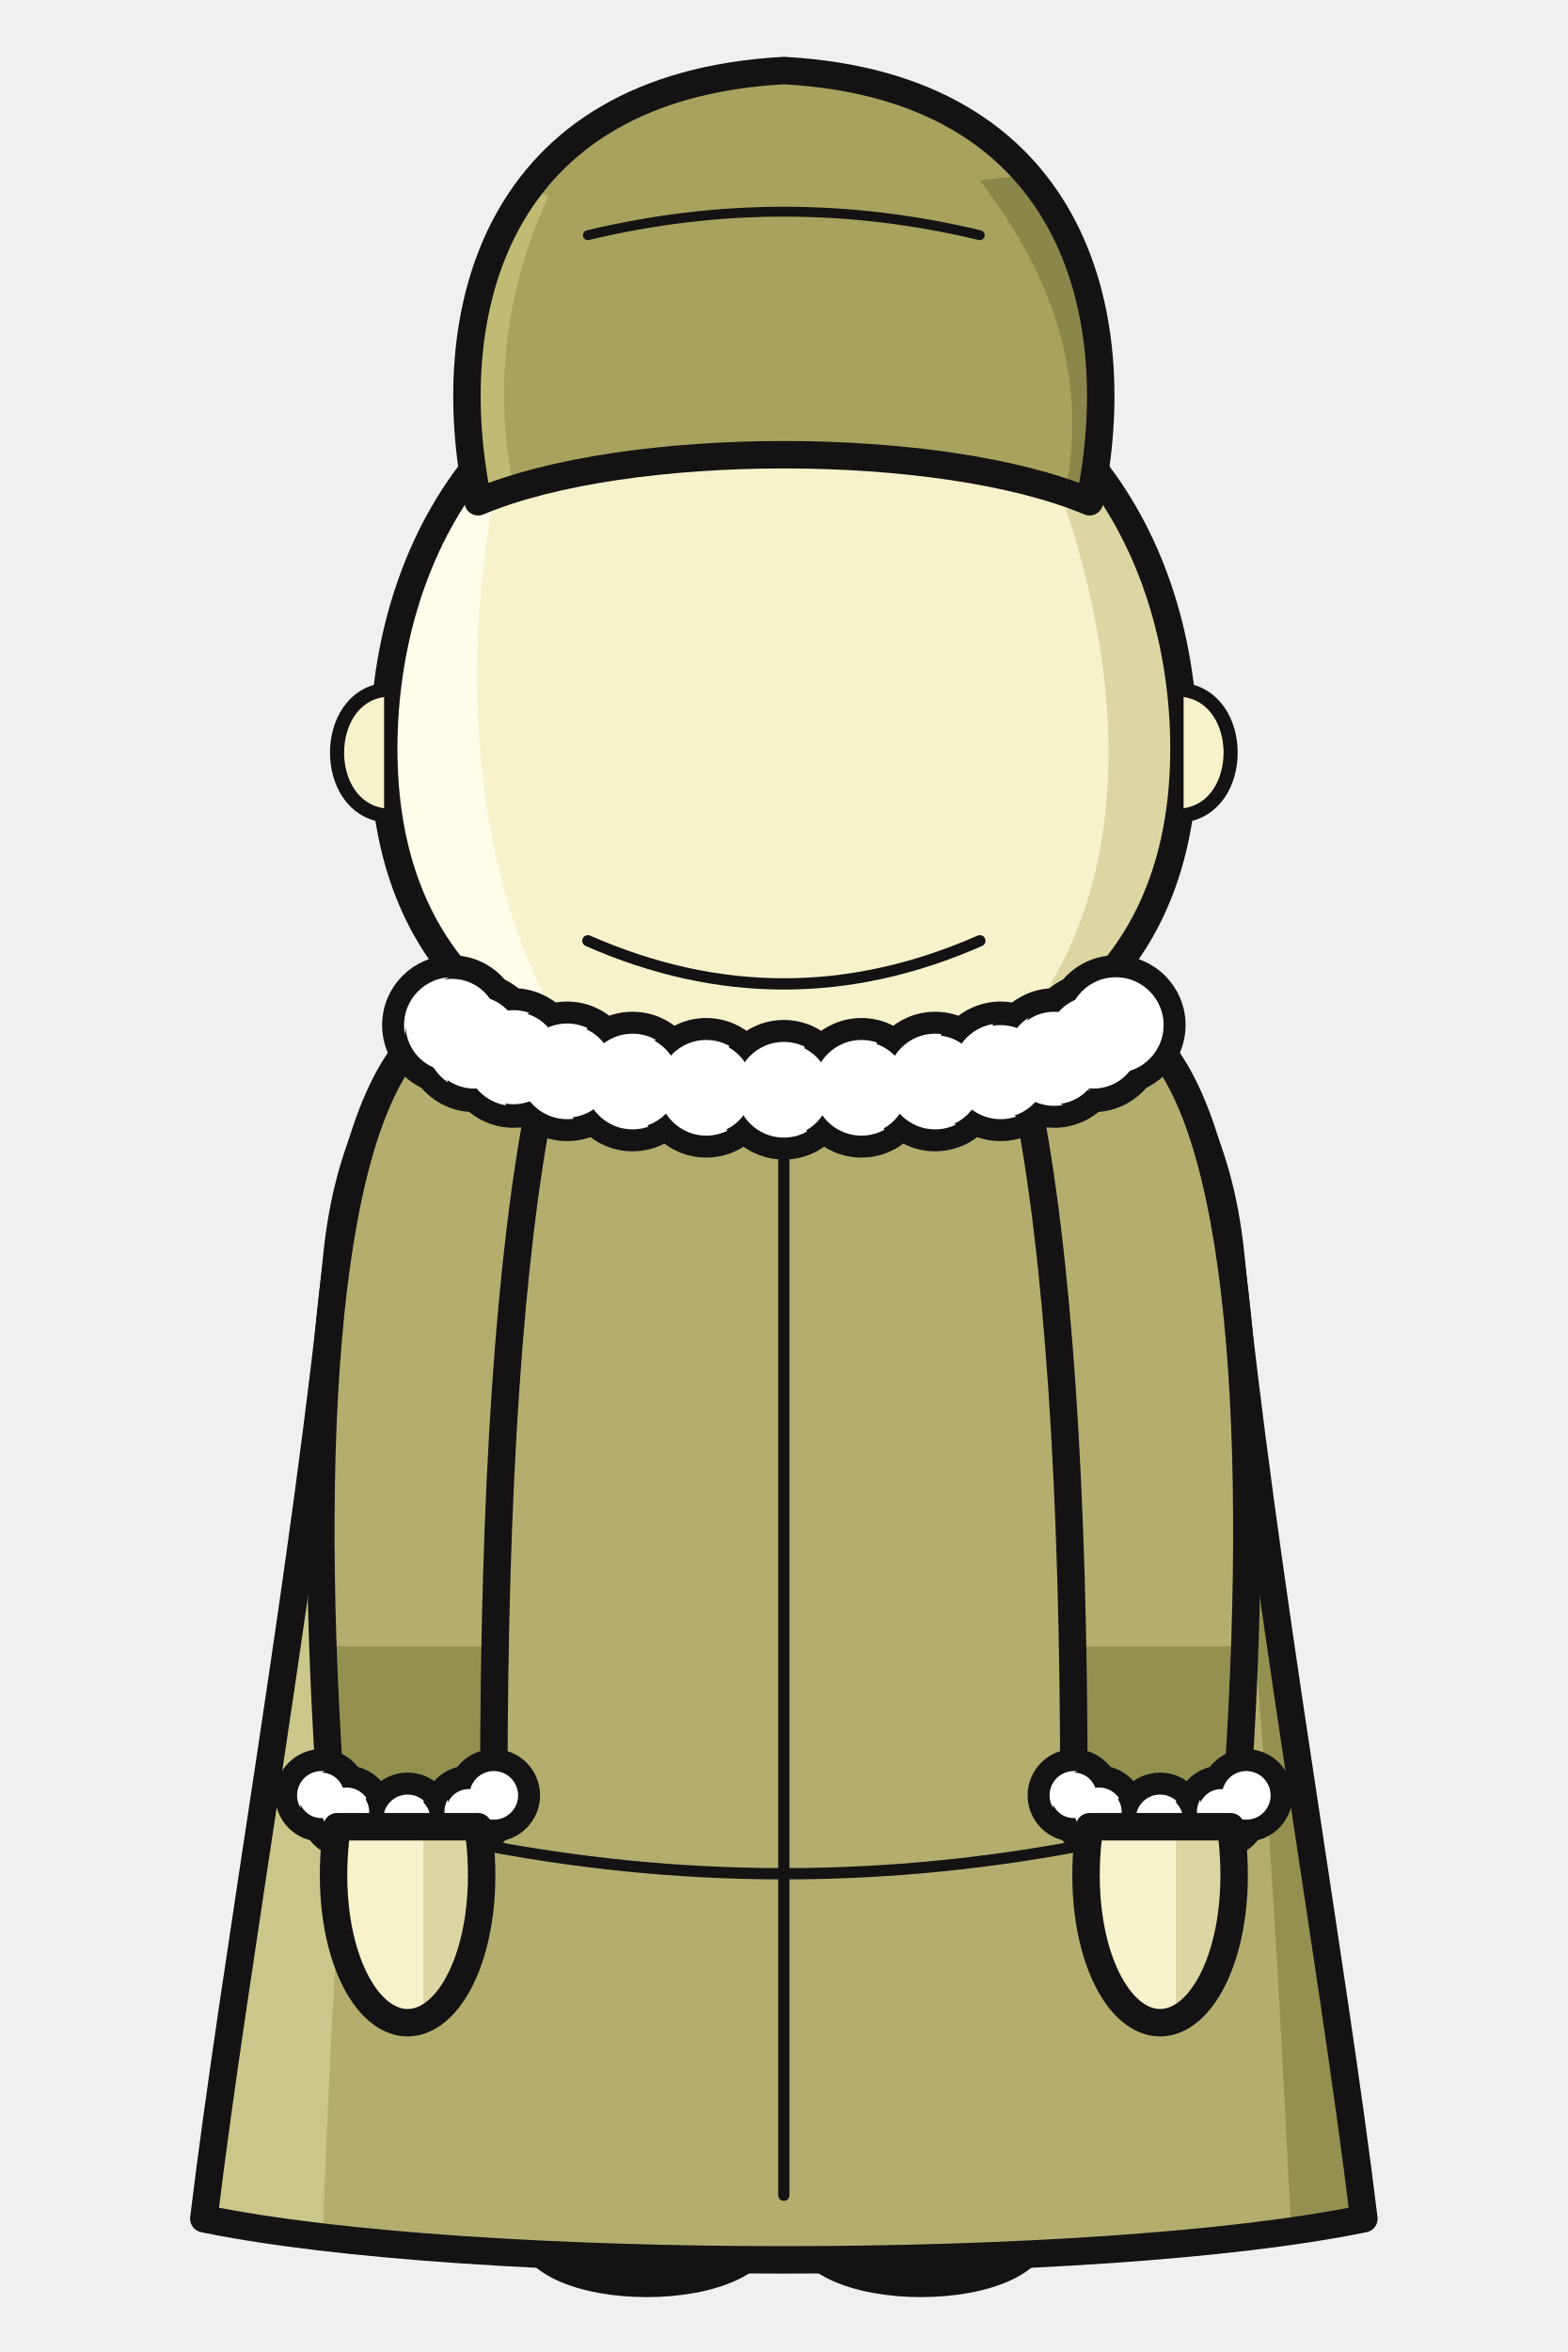
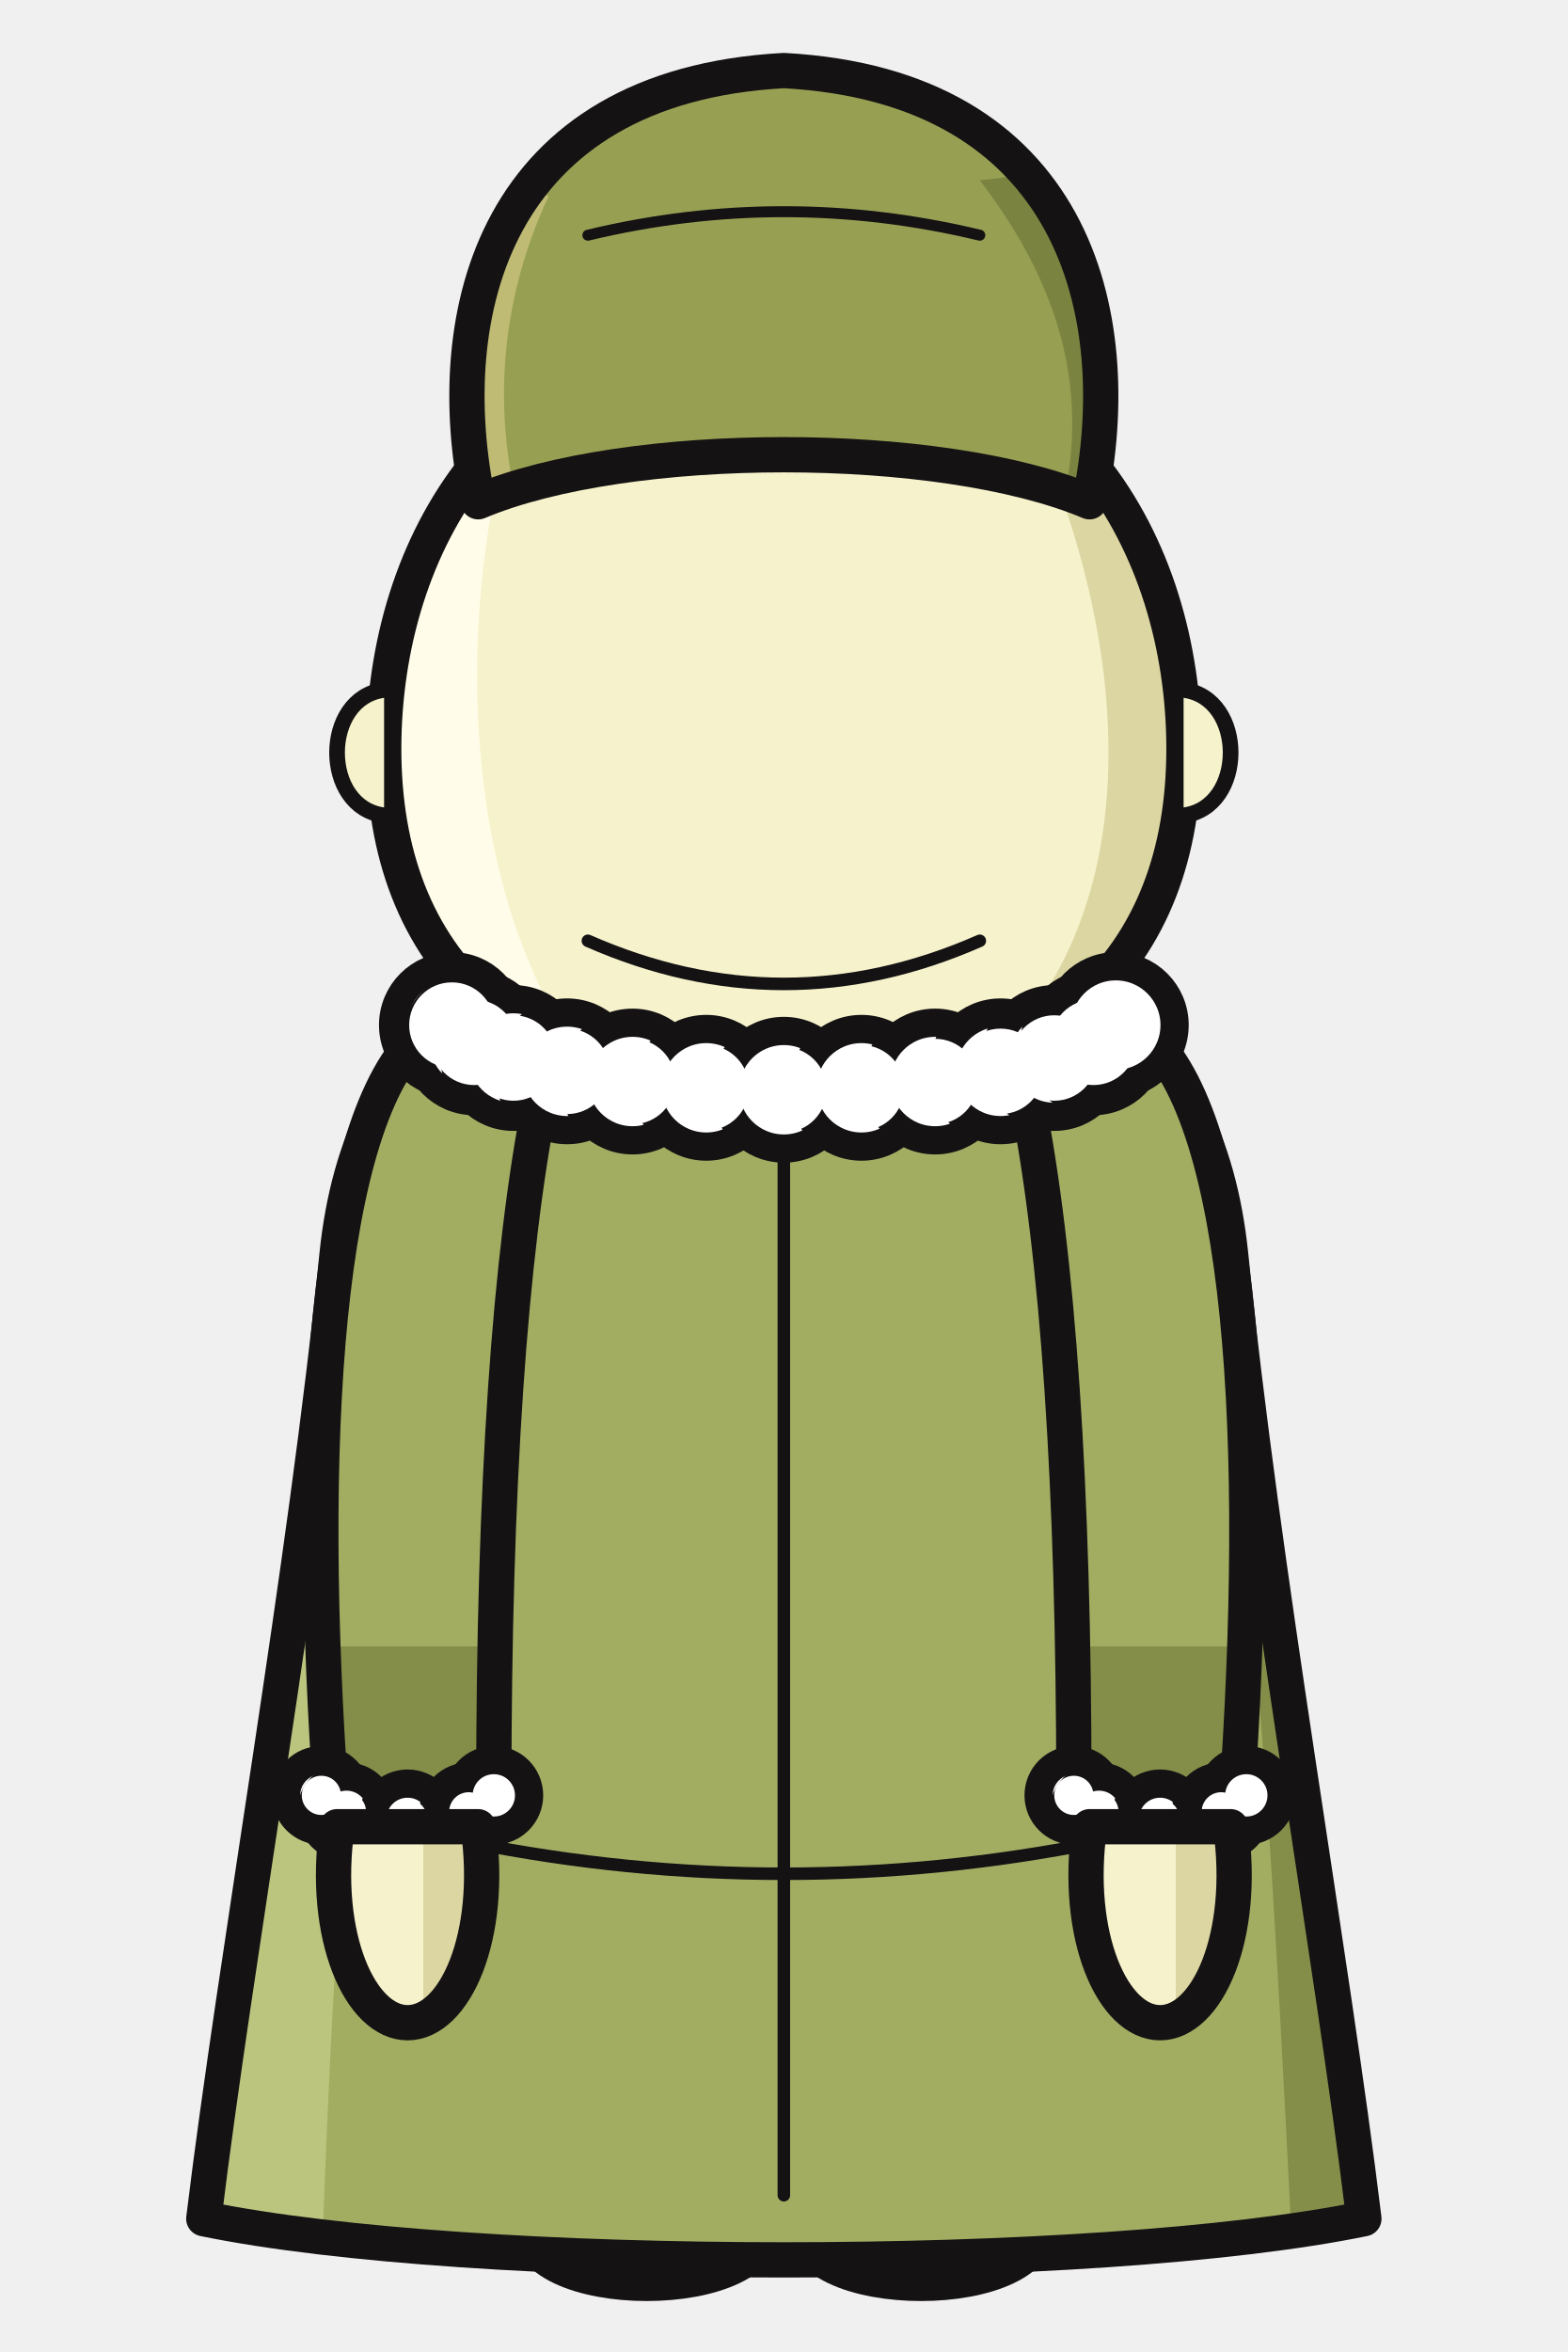
<svg xmlns="http://www.w3.org/2000/svg" width="800" height="1200" viewBox="0 0 400 600">
  <defs>
    <clipPath id="c1">
      <path d="M135,566 C131,588 199,588 195,566 Z" />
    </clipPath>
    <clipPath id="c2">
      <path d="M205,566 C201,588 269,588 265,566 Z" />
    </clipPath>
    <clipPath id="c3">
      <path d="M200,236 C130,236 92,262 86,320 C78,400 60,500 52,566 C120,580 280,580 348,566 C340,500 322,400 314,320 C308,262 270,236 200,236 Z" />
    </clipPath>
    <clipPath id="c4">
      <path d="M110,262 C84,280 78,360 84,452 C88,470 120,472 126,456 C126,380 130,320 138,280 Z" />
    </clipPath>
    <clipPath id="c5">
      <path d="M86,466 C82,494 92,516 104,516 C116,516 126,494 122,466 Z" />
    </clipPath>
    <clipPath id="c6">
      <path d="M 290.0,262.0 C 316.0,280.0 322.0,360.0 316.0,452.0 C 312.0,470.0 280.0,472.0 274.0,456.0 C 274.0,380.0 270.0,320.0 262.0,280.0 Z" />
    </clipPath>
    <clipPath id="c7">
      <path d="M278,466 C274,494 284,516 296,516 C308,516 318,494 314,466 Z" />
    </clipPath>
    <clipPath id="c8">
      <path d="M200,84 C268,84 300,134 302,186 C304,240 274,278 200,280 C126,278 96,240 98,186 C100,134 132,84 200,84 Z" />
    </clipPath>
    <clipPath id="c9">
      <path d="M122,128 C112,80 126,22 200,18 C274,22 288,80 278,128 C240,112 160,112 122,128 Z" />
    </clipPath>
  </defs>
  <path d="M135,566 C131,588 199,588 195,566 Z" fill="#3A3330" />
-   <path d="M135,566 C131,588 199,588 195,566 Z" fill="none" stroke="#141213" stroke-width="7.0" stroke-linejoin="round" stroke-linecap="round" />
+   <path d="M135,566 C131,588 199,588 195,566 Z" fill="none" stroke="#141213" stroke-width="9.0" stroke-linejoin="round" stroke-linecap="round" />
  <path d="M205,566 C201,588 269,588 265,566 Z" fill="#3A3330" />
-   <path d="M205,566 C201,588 269,588 265,566 Z" fill="none" stroke="#141213" stroke-width="7.0" stroke-linejoin="round" stroke-linecap="round" />
-   <path d="M200,236 C130,236 92,262 86,320 C78,400 60,500 52,566 C120,580 280,580 348,566 C340,500 322,400 314,320 C308,262 270,236 200,236 Z" fill="#B3AE6E" />
+   <path d="M205,566 C201,588 269,588 265,566 Z" fill="none" stroke="#141213" stroke-width="9.0" stroke-linejoin="round" stroke-linecap="round" />
+   <path d="M200,236 C130,236 92,262 86,320 C78,400 60,500 52,566 C120,580 280,580 348,566 C340,500 322,400 314,320 C308,262 270,236 200,236 Z" fill="#A3AD62" />
  <g clip-path="url(#c3)">
-     <path d="M290,250 C318,330 324,460 330,580 L360,580 L360,240 Z" fill="#949050" />
+     <path d="M290,250 C318,330 324,460 330,580 L360,580 L360,240 Z" fill="#848E48" />
  </g>
  <g clip-path="url(#c3)">
-     <path d="M120,250 C96,330 86,460 82,580 L40,580 L40,240 Z" fill="#CBC78A" />
+     <path d="M120,250 C96,330 86,460 82,580 L40,580 L40,240 Z" fill="#BCC57E" />
  </g>
-   <path d="M200,236 C130,236 92,262 86,320 C78,400 60,500 52,566 C120,580 280,580 348,566 C340,500 322,400 314,320 C308,262 270,236 200,236 Z" fill="none" stroke="#141213" stroke-width="7.0" stroke-linejoin="round" stroke-linecap="round" />
-   <path d="M120,470 Q200,486 280,470" fill="none" stroke="#141213" stroke-width="2.88" stroke-linejoin="round" stroke-linecap="round" />
-   <path d="M200,280 L200,560" fill="none" stroke="#141213" stroke-width="2.88" stroke-linejoin="round" stroke-linecap="round" />
-   <path d="M110,262 C84,280 78,360 84,452 C88,470 120,472 126,456 C126,380 130,320 138,280 Z" fill="#B3AE6E" />
+   <path d="M200,236 C130,236 92,262 86,320 C78,400 60,500 52,566 C120,580 280,580 348,566 C340,500 322,400 314,320 C308,262 270,236 200,236 Z" fill="none" stroke="#141213" stroke-width="9.0" stroke-linejoin="round" stroke-linecap="round" />
+   <path d="M120,470 Q200,486 280,470" fill="none" stroke="#141213" stroke-width="3.2" stroke-linejoin="round" stroke-linecap="round" />
+   <path d="M200,280 L200,560" fill="none" stroke="#141213" stroke-width="3.2" stroke-linejoin="round" stroke-linecap="round" />
+   <path d="M110,262 C84,280 78,360 84,452 C88,470 120,472 126,456 C126,380 130,320 138,280 Z" fill="#A3AD62" />
  <g clip-path="url(#c4)">
-     <path d="M0,420 L400,420 L400,480 L0,480 Z" fill="#949050" />
+     <path d="M0,420 L400,420 L400,480 L0,480 Z" fill="#848E48" />
  </g>
-   <path d="M110,262 C84,280 78,360 84,452 C88,470 120,472 126,456 C126,380 130,320 138,280 Z" fill="none" stroke="#141213" stroke-width="7.0" stroke-linejoin="round" stroke-linecap="round" />
-   <ellipse cx="82.0" cy="458.0" rx="9.0" ry="9.0" fill="#FFFFFF" stroke="#141213" stroke-width="5.6" />
-   <ellipse cx="88.4" cy="462.2" rx="9.0" ry="9.0" fill="#FFFFFF" stroke="#141213" stroke-width="5.6" />
-   <ellipse cx="104.0" cy="464.0" rx="9.0" ry="9.0" fill="#FFFFFF" stroke="#141213" stroke-width="5.6" />
-   <ellipse cx="119.6" cy="462.2" rx="9.0" ry="9.0" fill="#FFFFFF" stroke="#141213" stroke-width="5.6" />
-   <ellipse cx="126.0" cy="458.0" rx="9.0" ry="9.0" fill="#FFFFFF" stroke="#141213" stroke-width="5.6" />
-   <ellipse cx="82.0" cy="458.0" rx="5.8" ry="5.8" fill="#FFFFFF" />
-   <ellipse cx="88.4" cy="462.2" rx="5.8" ry="5.8" fill="#FFFFFF" />
-   <ellipse cx="104.0" cy="464.0" rx="5.8" ry="5.8" fill="#FFFFFF" />
-   <ellipse cx="119.6" cy="462.2" rx="5.8" ry="5.8" fill="#FFFFFF" />
-   <ellipse cx="126.0" cy="458.0" rx="5.8" ry="5.8" fill="#FFFFFF" />
+   <path d="M110,262 C84,280 78,360 84,452 C88,470 120,472 126,456 C126,380 130,320 138,280 Z" fill="none" stroke="#141213" stroke-width="9.0" stroke-linejoin="round" stroke-linecap="round" />
+   <ellipse cx="82.0" cy="458.0" rx="9.0" ry="9.0" fill="#FFFFFF" stroke="#141213" stroke-width="7.2" />
+   <ellipse cx="88.4" cy="462.2" rx="9.0" ry="9.0" fill="#FFFFFF" stroke="#141213" stroke-width="7.2" />
+   <ellipse cx="104.0" cy="464.0" rx="9.0" ry="9.0" fill="#FFFFFF" stroke="#141213" stroke-width="7.2" />
+   <ellipse cx="119.6" cy="462.2" rx="9.0" ry="9.0" fill="#FFFFFF" stroke="#141213" stroke-width="7.2" />
+   <ellipse cx="126.0" cy="458.0" rx="9.0" ry="9.0" fill="#FFFFFF" stroke="#141213" stroke-width="7.2" />
+   <ellipse cx="82.0" cy="458.0" rx="5.0" ry="5.0" fill="#FFFFFF" />
+   <ellipse cx="88.4" cy="462.2" rx="5.0" ry="5.0" fill="#FFFFFF" />
+   <ellipse cx="104.0" cy="464.0" rx="5.0" ry="5.0" fill="#FFFFFF" />
+   <ellipse cx="119.6" cy="462.2" rx="5.0" ry="5.0" fill="#FFFFFF" />
+   <ellipse cx="126.0" cy="458.0" rx="5.0" ry="5.0" fill="#FFFFFF" />
  <path d="M86,466 C82,494 92,516 104,516 C116,516 126,494 122,466 Z" fill="#F6F2CC" />
  <g clip-path="url(#c5)">
    <path d="M108,460 L134,460 L134,520 L108,520 Z" fill="#DCD6A2" />
  </g>
-   <path d="M86,466 C82,494 92,516 104,516 C116,516 126,494 122,466 Z" fill="none" stroke="#141213" stroke-width="7.0" stroke-linejoin="round" stroke-linecap="round" />
-   <path d="M 290.0,262.0 C 316.0,280.0 322.0,360.0 316.0,452.0 C 312.0,470.0 280.0,472.0 274.0,456.0 C 274.0,380.0 270.0,320.0 262.0,280.0 Z" fill="#B3AE6E" />
+   <path d="M86,466 C82,494 92,516 104,516 C116,516 126,494 122,466 Z" fill="none" stroke="#141213" stroke-width="9.0" stroke-linejoin="round" stroke-linecap="round" />
+   <path d="M 290.0,262.0 C 316.0,280.0 322.0,360.0 316.0,452.0 C 312.0,470.0 280.0,472.0 274.0,456.0 C 274.0,380.0 270.0,320.0 262.0,280.0 Z" fill="#A3AD62" />
  <g clip-path="url(#c6)">
-     <path d="M0,420 L400,420 L400,480 L0,480 Z" fill="#949050" />
+     <path d="M0,420 L400,420 L400,480 L0,480 Z" fill="#848E48" />
  </g>
-   <path d="M 290.0,262.0 C 316.0,280.0 322.0,360.0 316.0,452.0 C 312.0,470.0 280.0,472.0 274.0,456.0 C 274.0,380.0 270.0,320.0 262.0,280.0 Z" fill="none" stroke="#141213" stroke-width="7.0" stroke-linejoin="round" stroke-linecap="round" />
-   <ellipse cx="274.0" cy="458.0" rx="9.0" ry="9.0" fill="#FFFFFF" stroke="#141213" stroke-width="5.6" />
-   <ellipse cx="280.4" cy="462.2" rx="9.0" ry="9.0" fill="#FFFFFF" stroke="#141213" stroke-width="5.6" />
-   <ellipse cx="296.0" cy="464.0" rx="9.0" ry="9.0" fill="#FFFFFF" stroke="#141213" stroke-width="5.6" />
-   <ellipse cx="311.6" cy="462.2" rx="9.0" ry="9.0" fill="#FFFFFF" stroke="#141213" stroke-width="5.6" />
-   <ellipse cx="318.0" cy="458.0" rx="9.0" ry="9.0" fill="#FFFFFF" stroke="#141213" stroke-width="5.6" />
-   <ellipse cx="274.0" cy="458.0" rx="5.8" ry="5.8" fill="#FFFFFF" />
-   <ellipse cx="280.4" cy="462.2" rx="5.8" ry="5.8" fill="#FFFFFF" />
-   <ellipse cx="296.0" cy="464.0" rx="5.8" ry="5.8" fill="#FFFFFF" />
-   <ellipse cx="311.6" cy="462.2" rx="5.8" ry="5.8" fill="#FFFFFF" />
-   <ellipse cx="318.0" cy="458.0" rx="5.8" ry="5.8" fill="#FFFFFF" />
+   <path d="M 290.0,262.0 C 316.0,280.0 322.0,360.0 316.0,452.0 C 312.0,470.0 280.0,472.0 274.0,456.0 C 274.0,380.0 270.0,320.0 262.0,280.0 Z" fill="none" stroke="#141213" stroke-width="9.0" stroke-linejoin="round" stroke-linecap="round" />
+   <ellipse cx="274.0" cy="458.0" rx="9.0" ry="9.0" fill="#FFFFFF" stroke="#141213" stroke-width="7.2" />
+   <ellipse cx="280.4" cy="462.2" rx="9.0" ry="9.0" fill="#FFFFFF" stroke="#141213" stroke-width="7.2" />
+   <ellipse cx="296.0" cy="464.0" rx="9.0" ry="9.0" fill="#FFFFFF" stroke="#141213" stroke-width="7.2" />
+   <ellipse cx="311.6" cy="462.2" rx="9.0" ry="9.0" fill="#FFFFFF" stroke="#141213" stroke-width="7.2" />
+   <ellipse cx="318.0" cy="458.0" rx="9.0" ry="9.0" fill="#FFFFFF" stroke="#141213" stroke-width="7.2" />
+   <ellipse cx="274.0" cy="458.0" rx="5.0" ry="5.0" fill="#FFFFFF" />
+   <ellipse cx="280.4" cy="462.2" rx="5.0" ry="5.0" fill="#FFFFFF" />
+   <ellipse cx="296.0" cy="464.0" rx="5.0" ry="5.0" fill="#FFFFFF" />
+   <ellipse cx="311.6" cy="462.2" rx="5.0" ry="5.0" fill="#FFFFFF" />
+   <ellipse cx="318.0" cy="458.0" rx="5.0" ry="5.0" fill="#FFFFFF" />
  <path d="M278,466 C274,494 284,516 296,516 C308,516 318,494 314,466 Z" fill="#F6F2CC" />
  <g clip-path="url(#c7)">
    <path d="M300,460 L326,460 L326,520 L300,520 Z" fill="#DCD6A2" />
  </g>
-   <path d="M278,466 C274,494 284,516 296,516 C308,516 318,494 314,466 Z" fill="none" stroke="#141213" stroke-width="7.0" stroke-linejoin="round" stroke-linecap="round" />
+   <path d="M278,466 C274,494 284,516 296,516 C308,516 318,494 314,466 Z" fill="none" stroke="#141213" stroke-width="9.0" stroke-linejoin="round" stroke-linecap="round" />
  <path d="M200,84 C268,84 300,134 302,186 C304,240 274,278 200,280 C126,278 96,240 98,186 C100,134 132,84 200,84 Z" fill="#F6F2CC" />
  <g clip-path="url(#c8)">
    <path d="M272,130 C292,190 286,250 240,280 L300,280 L300,120 Z" fill="#DCD6A2" />
  </g>
  <g clip-path="url(#c8)">
    <path d="M130,110 C116,160 118,230 150,272 L100,280 L100,100 Z" fill="#FFFDE9" />
  </g>
-   <path d="M200,84 C268,84 300,134 302,186 C304,240 274,278 200,280 C126,278 96,240 98,186 C100,134 132,84 200,84 Z" fill="none" stroke="#141213" stroke-width="7.0" stroke-linejoin="round" stroke-linecap="round" />
-   <path d="M150,240 Q200,262 250,240" fill="none" stroke="#141213" stroke-width="2.88" stroke-linejoin="round" stroke-linecap="round" />
-   <path d="M98,176 C82,178 82,206 98,208" fill="#F6F2CC" stroke="#141213" stroke-width="3.6" stroke-linejoin="round" stroke-linecap="round" />
-   <path d="M302,176 C318,178 318,206 302,208" fill="#F6F2CC" stroke="#141213" stroke-width="3.6" stroke-linejoin="round" stroke-linecap="round" />
-   <path d="M122,128 C112,80 126,22 200,18 C274,22 288,80 278,128 C240,112 160,112 122,128 Z" fill="#A7A35E" />
+   <path d="M200,84 C268,84 300,134 302,186 C304,240 274,278 200,280 C126,278 96,240 98,186 C100,134 132,84 200,84 Z" fill="none" stroke="#141213" stroke-width="9.0" stroke-linejoin="round" stroke-linecap="round" />
+   <path d="M150,240 Q200,262 250,240" fill="none" stroke="#141213" stroke-width="3.2" stroke-linejoin="round" stroke-linecap="round" />
+   <path d="M98,176 C82,178 82,206 98,208" fill="#F6F2CC" stroke="#141213" stroke-width="4.0" stroke-linejoin="round" stroke-linecap="round" />
+   <path d="M302,176 C318,178 318,206 302,208" fill="#F6F2CC" stroke="#141213" stroke-width="4.0" stroke-linejoin="round" stroke-linecap="round" />
+   <path d="M122,128 C112,80 126,22 200,18 C274,22 288,80 278,128 C240,112 160,112 122,128 Z" fill="#97A052" />
  <g clip-path="url(#c9)">
-     <path d="M250,46 C276,80 278,110 268,140 L300,140 L300,40 Z" fill="#8A874A" />
+     <path d="M250,46 C276,80 278,110 268,140 L300,140 L300,40 Z" fill="#7A8440" />
  </g>
  <g clip-path="url(#c9)">
    <path d="M140,50 C126,80 126,110 134,136 L110,136 L110,40 Z" fill="#BFBB74" />
  </g>
-   <path d="M122,128 C112,80 126,22 200,18 C274,22 288,80 278,128 C240,112 160,112 122,128 Z" fill="none" stroke="#141213" stroke-width="7.0" stroke-linejoin="round" stroke-linecap="round" />
-   <path d="M150,60 Q200,48 250,60" fill="none" stroke="#141213" stroke-width="2.52" stroke-linejoin="round" stroke-linecap="round" />
-   <ellipse cx="115.3" cy="261.5" rx="15.0" ry="15.0" fill="#FFFFFF" stroke="#141213" stroke-width="5.6" />
-   <ellipse cx="121.0" cy="265.9" rx="15.0" ry="15.0" fill="#FFFFFF" stroke="#141213" stroke-width="5.6" />
-   <ellipse cx="131.0" cy="269.9" rx="15.0" ry="15.0" fill="#FFFFFF" stroke="#141213" stroke-width="5.6" />
-   <ellipse cx="144.7" cy="273.3" rx="15.0" ry="15.0" fill="#FFFFFF" stroke="#141213" stroke-width="5.6" />
-   <ellipse cx="161.4" cy="275.9" rx="15.0" ry="15.0" fill="#FFFFFF" stroke="#141213" stroke-width="5.6" />
-   <ellipse cx="180.2" cy="277.5" rx="15.0" ry="15.0" fill="#FFFFFF" stroke="#141213" stroke-width="5.6" />
-   <ellipse cx="200.0" cy="278.0" rx="15.0" ry="15.0" fill="#FFFFFF" stroke="#141213" stroke-width="5.6" />
-   <ellipse cx="219.8" cy="277.5" rx="15.0" ry="15.0" fill="#FFFFFF" stroke="#141213" stroke-width="5.6" />
-   <ellipse cx="238.6" cy="275.9" rx="15.0" ry="15.0" fill="#FFFFFF" stroke="#141213" stroke-width="5.6" />
-   <ellipse cx="255.3" cy="273.3" rx="15.0" ry="15.0" fill="#FFFFFF" stroke="#141213" stroke-width="5.6" />
-   <ellipse cx="269.0" cy="269.9" rx="15.0" ry="15.0" fill="#FFFFFF" stroke="#141213" stroke-width="5.6" />
-   <ellipse cx="279.0" cy="265.9" rx="15.0" ry="15.0" fill="#FFFFFF" stroke="#141213" stroke-width="5.6" />
-   <ellipse cx="284.7" cy="261.5" rx="15.0" ry="15.0" fill="#FFFFFF" stroke="#141213" stroke-width="5.6" />
-   <ellipse cx="115.3" cy="261.5" rx="11.8" ry="11.8" fill="#FFFFFF" />
-   <ellipse cx="121.0" cy="265.9" rx="11.8" ry="11.8" fill="#FFFFFF" />
-   <ellipse cx="131.0" cy="269.9" rx="11.8" ry="11.8" fill="#FFFFFF" />
-   <ellipse cx="144.7" cy="273.3" rx="11.8" ry="11.8" fill="#FFFFFF" />
-   <ellipse cx="161.4" cy="275.9" rx="11.8" ry="11.8" fill="#FFFFFF" />
-   <ellipse cx="180.2" cy="277.5" rx="11.8" ry="11.8" fill="#FFFFFF" />
-   <ellipse cx="200.0" cy="278.0" rx="11.8" ry="11.8" fill="#FFFFFF" />
-   <ellipse cx="219.8" cy="277.5" rx="11.8" ry="11.8" fill="#FFFFFF" />
-   <ellipse cx="238.6" cy="275.9" rx="11.8" ry="11.8" fill="#FFFFFF" />
-   <ellipse cx="255.3" cy="273.3" rx="11.8" ry="11.8" fill="#FFFFFF" />
-   <ellipse cx="269.0" cy="269.9" rx="11.8" ry="11.8" fill="#FFFFFF" />
-   <ellipse cx="279.0" cy="265.9" rx="11.8" ry="11.8" fill="#FFFFFF" />
-   <ellipse cx="284.7" cy="261.5" rx="11.8" ry="11.8" fill="#FFFFFF" />
+   <path d="M122,128 C112,80 126,22 200,18 C274,22 288,80 278,128 C240,112 160,112 122,128 Z" fill="none" stroke="#141213" stroke-width="9.0" stroke-linejoin="round" stroke-linecap="round" />
+   <path d="M150,60 Q200,48 250,60" fill="none" stroke="#141213" stroke-width="2.8" stroke-linejoin="round" stroke-linecap="round" />
+   <ellipse cx="115.3" cy="261.5" rx="15.0" ry="15.0" fill="#FFFFFF" stroke="#141213" stroke-width="7.2" />
+   <ellipse cx="121.0" cy="265.9" rx="15.0" ry="15.0" fill="#FFFFFF" stroke="#141213" stroke-width="7.2" />
+   <ellipse cx="131.0" cy="269.9" rx="15.0" ry="15.0" fill="#FFFFFF" stroke="#141213" stroke-width="7.2" />
+   <ellipse cx="144.7" cy="273.3" rx="15.0" ry="15.0" fill="#FFFFFF" stroke="#141213" stroke-width="7.2" />
+   <ellipse cx="161.4" cy="275.9" rx="15.0" ry="15.0" fill="#FFFFFF" stroke="#141213" stroke-width="7.2" />
+   <ellipse cx="180.2" cy="277.5" rx="15.0" ry="15.0" fill="#FFFFFF" stroke="#141213" stroke-width="7.2" />
+   <ellipse cx="200.0" cy="278.0" rx="15.0" ry="15.0" fill="#FFFFFF" stroke="#141213" stroke-width="7.2" />
+   <ellipse cx="219.8" cy="277.5" rx="15.0" ry="15.0" fill="#FFFFFF" stroke="#141213" stroke-width="7.2" />
+   <ellipse cx="238.6" cy="275.9" rx="15.0" ry="15.0" fill="#FFFFFF" stroke="#141213" stroke-width="7.2" />
+   <ellipse cx="255.3" cy="273.3" rx="15.0" ry="15.0" fill="#FFFFFF" stroke="#141213" stroke-width="7.2" />
+   <ellipse cx="269.0" cy="269.9" rx="15.0" ry="15.0" fill="#FFFFFF" stroke="#141213" stroke-width="7.2" />
+   <ellipse cx="279.0" cy="265.9" rx="15.0" ry="15.0" fill="#FFFFFF" stroke="#141213" stroke-width="7.2" />
+   <ellipse cx="284.7" cy="261.5" rx="15.0" ry="15.0" fill="#FFFFFF" stroke="#141213" stroke-width="7.2" />
+   <ellipse cx="115.3" cy="261.5" rx="10.9" ry="10.9" fill="#FFFFFF" />
+   <ellipse cx="121.0" cy="265.9" rx="10.9" ry="10.9" fill="#FFFFFF" />
+   <ellipse cx="131.0" cy="269.9" rx="10.9" ry="10.9" fill="#FFFFFF" />
+   <ellipse cx="144.7" cy="273.3" rx="10.9" ry="10.9" fill="#FFFFFF" />
+   <ellipse cx="161.4" cy="275.9" rx="10.9" ry="10.9" fill="#FFFFFF" />
+   <ellipse cx="180.2" cy="277.5" rx="10.9" ry="10.9" fill="#FFFFFF" />
+   <ellipse cx="200.0" cy="278.0" rx="10.9" ry="10.9" fill="#FFFFFF" />
+   <ellipse cx="219.8" cy="277.5" rx="10.9" ry="10.9" fill="#FFFFFF" />
+   <ellipse cx="238.6" cy="275.9" rx="10.9" ry="10.9" fill="#FFFFFF" />
+   <ellipse cx="255.3" cy="273.3" rx="10.9" ry="10.9" fill="#FFFFFF" />
+   <ellipse cx="269.0" cy="269.9" rx="10.9" ry="10.9" fill="#FFFFFF" />
+   <ellipse cx="279.0" cy="265.9" rx="10.9" ry="10.9" fill="#FFFFFF" />
+   <ellipse cx="284.7" cy="261.5" rx="10.9" ry="10.9" fill="#FFFFFF" />
</svg>
